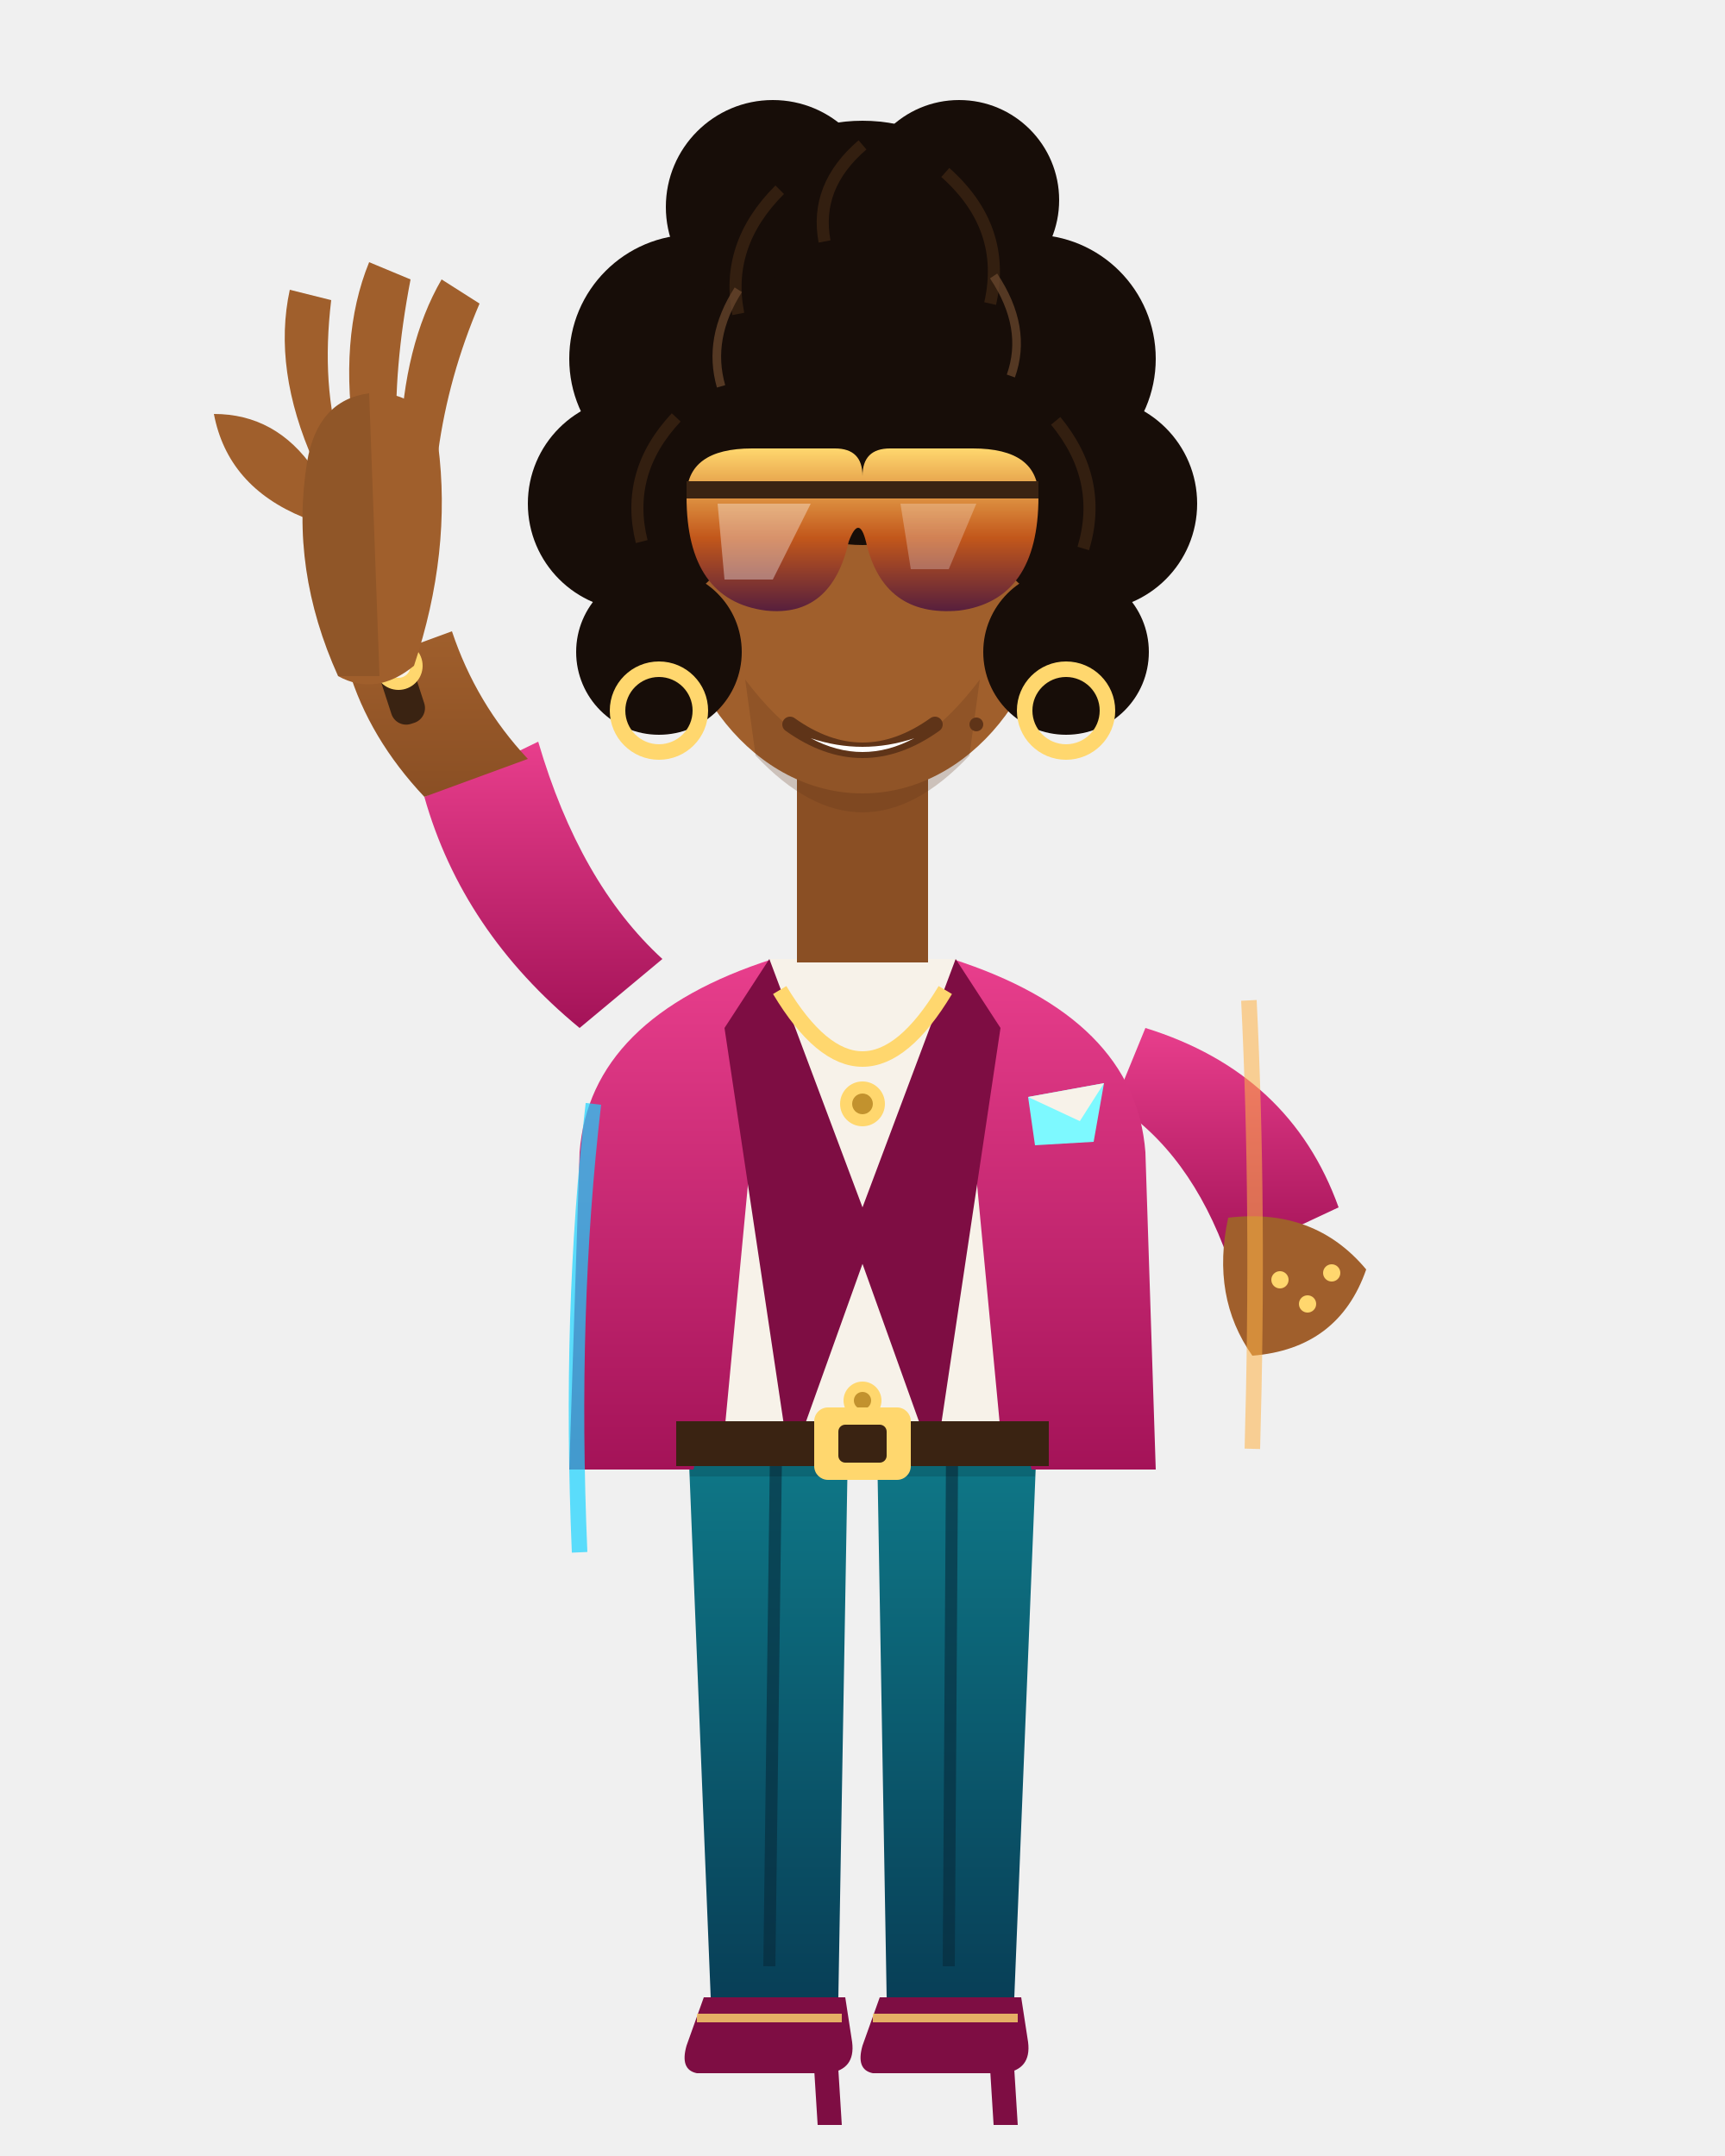
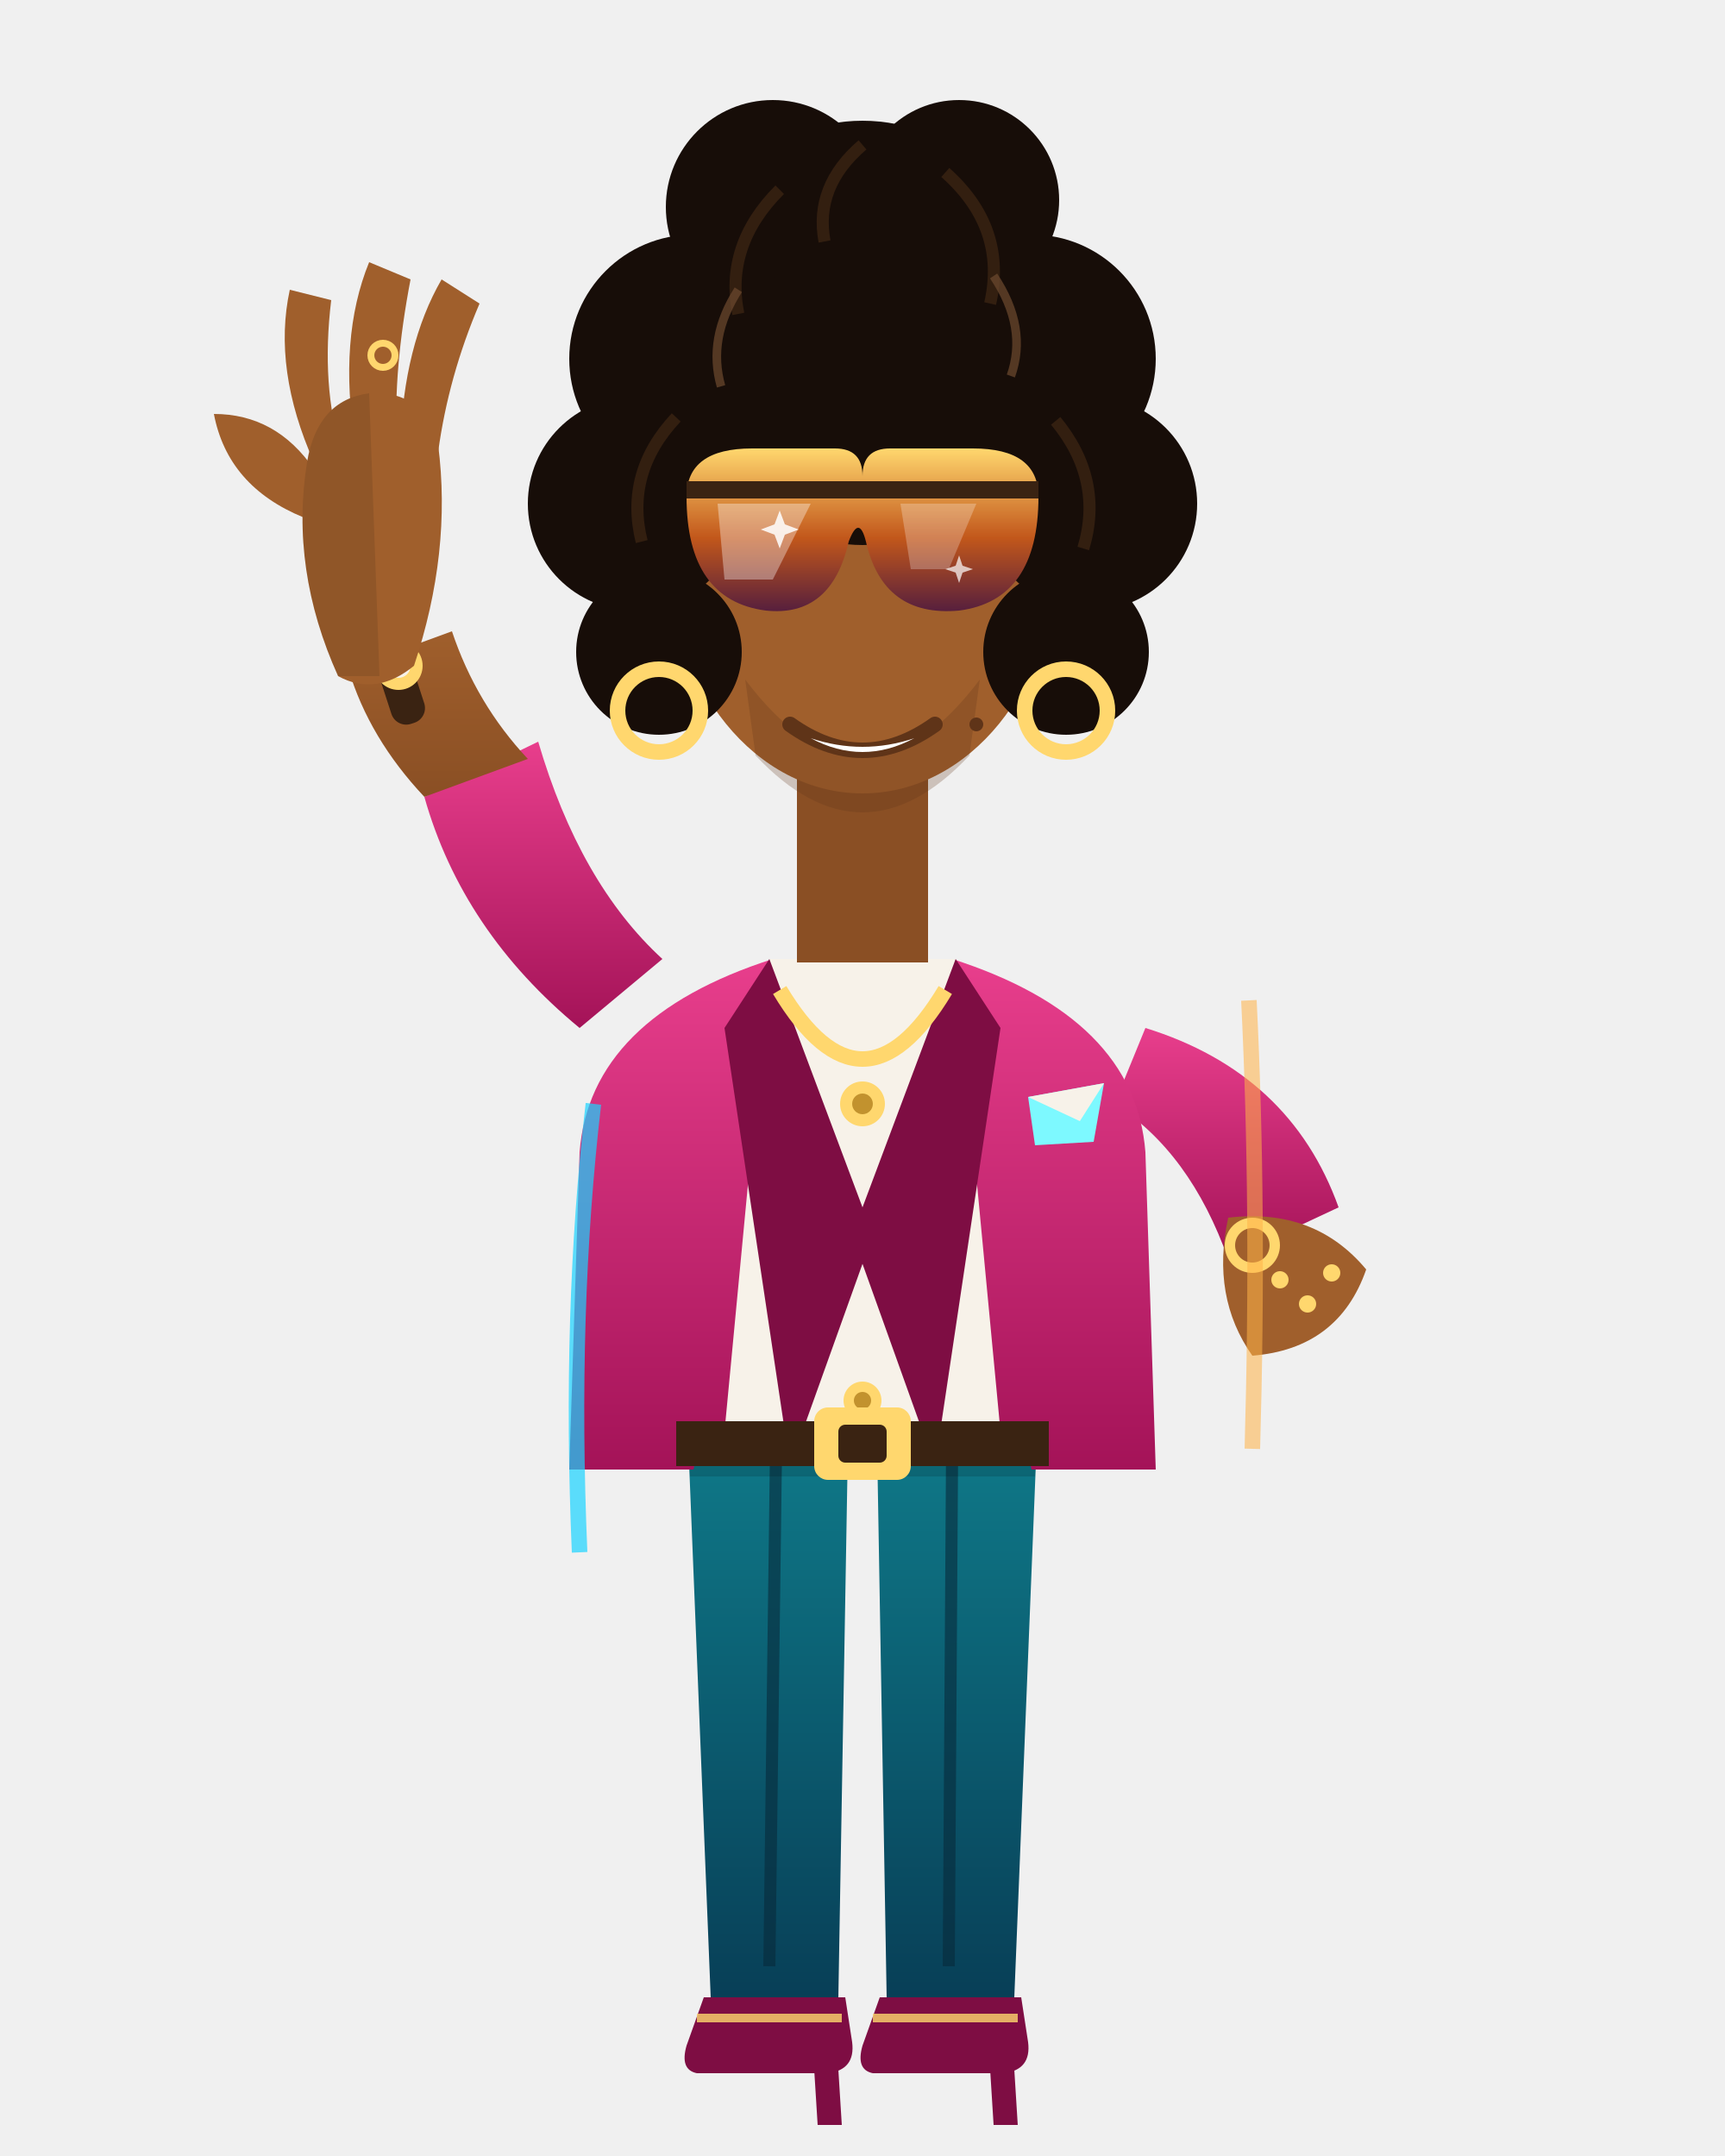
<svg xmlns="http://www.w3.org/2000/svg" viewBox="0 0 1000 1250" width="1000" height="1250">
  <defs>
    <linearGradient id="blazer" x1="0" y1="0" x2="0" y2="1">
      <stop offset="0" stop-color="#e83e8c" />
      <stop offset="1" stop-color="#a41358" />
    </linearGradient>
    <linearGradient id="shades" x1="0" y1="0" x2="0" y2="1">
      <stop offset="0" stop-color="#ffd76e" />
      <stop offset=".55" stop-color="#c2571b" />
      <stop offset="1" stop-color="#571f3d" />
    </linearGradient>
    <linearGradient id="trousers" x1="0" y1="0" x2="0" y2="1">
      <stop offset="0" stop-color="#0f7d8c" />
      <stop offset="1" stop-color="#083f57" />
    </linearGradient>
    <linearGradient id="skinShade" x1="0" y1="0" x2="0" y2="1">
      <stop offset="0" stop-color="#a05f2c" />
      <stop offset="1" stop-color="#8a4f24" />
    </linearGradient>
  </defs>
  <path d="M336 596 Q268 540 246 462 L312 430 Q336 512 384 556 Z" fill="url(#blazer)" />
  <path d="M246 462 Q214 428 202 388 L262 366 Q276 408 306 440 Z" fill="url(#skinShade)" />
  <rect x="196" y="378" width="66" height="20" rx="9" transform="rotate(72 229 388)" fill="#3a2312" />
  <circle cx="231" cy="386" r="14" fill="#ffd76e" />
  <circle cx="231" cy="386" r="7" fill="#f7f2e9" />
  <g fill="#a05f2c">
    <path d="M196 392 Q168 330 178 268 Q184 232 214 228 Q246 226 254 258 Q262 320 240 386 Q218 404 196 392 Z" />
    <path d="M182 268 Q158 214 168 168 L192 174 Q186 224 198 262 Z" />
    <path d="M206 258 Q196 196 214 152 L238 162 Q228 214 230 256 Z" />
    <path d="M232 258 Q234 200 256 162 L278 176 Q260 218 254 262 Z" />
    <path d="M176 300 Q132 282 124 240 Q160 240 182 272 Z" />
  </g>
+   <circle cx="222" cy="206" r="7" fill="none" stroke="#ffd76e" stroke-width="4" />
  <path d="M196 392 Q168 330 178 268 Q184 232 214 228 L220 392 Z" fill="#000000" opacity=".10" />
  <path d="M664 596 Q748 622 776 700 L712 730 Q690 668 646 640 Z" fill="url(#blazer)" />
  <path d="M712 706 Q762 700 792 736 Q776 782 726 786 Q702 752 712 706 Z" fill="#a05f2c" />
  <g fill="#ffd76e">
    <circle cx="742" cy="742" r="5" />
    <circle cx="758" cy="756" r="5" />
    <circle cx="772" cy="738" r="5" />
  </g>
+   <circle cx="726" cy="722" r="13" fill="none" stroke="#ffd76e" stroke-width="6" />
  <g>
    <path d="M398 812 L492 812 L486 1158 L412 1158 Z" fill="url(#trousers)" />
    <path d="M508 812 L602 812 L588 1158 L514 1158 Z" fill="url(#trousers)" />
    <path d="M450 830 L446 1140" stroke="#062a3a" stroke-width="7" opacity=".6" />
    <path d="M552 830 L550 1140" stroke="#062a3a" stroke-width="7" opacity=".6" />
    <path d="M398 812 L492 812 L490 856 L400 856 Z" fill="#000000" opacity=".14" />
    <path d="M508 812 L602 812 L600 856 L510 856 Z" fill="#000000" opacity=".14" />
  </g>
  <g fill="#7e0d43">
    <path d="M408 1158 L490 1158 L494 1184 Q496 1200 480 1202 L404 1202 Q394 1200 398 1186 Z" />
    <path d="M472 1200 L486 1200 L488 1232 L474 1232 Z" />
    <path d="M510 1158 L592 1158 L596 1184 Q598 1200 582 1202 L506 1202 Q496 1200 500 1186 Z" />
    <path d="M574 1200 L588 1200 L590 1232 L576 1232 Z" />
  </g>
  <path d="M404 1170 L488 1170" stroke="#ffd76e" stroke-width="5" opacity=".8" />
  <path d="M506 1170 L590 1170" stroke="#ffd76e" stroke-width="5" opacity=".8" />
  <path d="M330 852 L336 668 Q342 590 448 556 L552 556 Q658 590 664 668 L670 852 L598 852 L594 836 L406 836 L402 852 Z" fill="url(#blazer)" />
  <path d="M446 556 L554 556 L580 830 L420 830 Z" fill="#f7f2e9" />
  <path d="M446 556 L506 716 L458 850 L420 596 Z" fill="#7e0d43" />
  <path d="M554 556 L494 716 L542 850 L580 596 Z" fill="#7e0d43" />
  <path d="M596 636 L640 628 L634 662 L600 664 Z" fill="#7df9ff" />
  <path d="M596 636 L640 628 L626 650 Z" fill="#f7f2e9" />
  <circle cx="500" cy="812" r="11" fill="#ffd76e" />
  <circle cx="500" cy="812" r="5" fill="#c2922e" />
  <path d="M452 574 Q500 654 548 574" stroke="#ffd76e" stroke-width="9" fill="none" />
  <circle cx="500" cy="640" r="13" fill="#ffd76e" />
  <circle cx="500" cy="640" r="6" fill="#c2922e" />
  <rect x="392" y="824" width="216" height="26" fill="#3a2312" />
  <rect x="472" y="816" width="56" height="42" rx="8" fill="#ffd76e" />
  <rect x="486" y="826" width="28" height="22" rx="4" fill="#3a2312" />
  <path d="M344 640 Q330 760 336 900" stroke="#19d3ff" stroke-width="9" fill="none" opacity=".7" />
  <path d="M724 580 Q730 700 726 840" stroke="#ffb347" stroke-width="9" fill="none" opacity=".55" />
  <rect x="462" y="418" width="76" height="140" fill="#8a4f24" />
  <ellipse cx="500" cy="322" rx="112" ry="138" fill="#a05f2c" />
  <path d="M432 394 Q500 484 568 394 L562 438 Q500 504 438 438 Z" fill="#5f3418" opacity=".25" />
  <ellipse cx="408" cy="392" rx="17" ry="10" fill="#c96f4a" opacity=".55" />
  <ellipse cx="592" cy="392" rx="17" ry="10" fill="#c96f4a" opacity=".55" />
  <circle cx="566" cy="420" r="4" fill="#5f3418" />
  <g fill="#170d08">
    <circle cx="500" cy="168" r="98" />
    <circle cx="402" cy="208" r="72" />
    <circle cx="598" cy="208" r="72" />
    <circle cx="368" cy="292" r="62" />
    <circle cx="632" cy="292" r="62" />
    <circle cx="382" cy="378" r="48" />
    <circle cx="618" cy="378" r="48" />
    <circle cx="448" cy="120" r="62" />
    <circle cx="556" cy="116" r="58" />
    <circle cx="500" cy="230" r="86" />
  </g>
  <g fill="none" stroke="#3a2312" stroke-width="7" opacity=".8">
    <path d="M452 110 Q420 142 428 182" />
    <path d="M548 100 Q584 132 574 176" />
    <path d="M392 242 Q362 274 372 314" />
    <path d="M612 244 Q640 278 628 318" />
    <path d="M500 84 Q472 108 478 140" />
  </g>
  <g fill="none" stroke="#6e4a2f" stroke-width="5" opacity=".7">
    <path d="M428 168 Q410 196 418 224" />
    <path d="M576 160 Q596 190 586 218" />
  </g>
  <circle cx="382" cy="412" r="24" fill="none" stroke="#ffd76e" stroke-width="9" />
  <circle cx="618" cy="412" r="24" fill="none" stroke="#ffd76e" stroke-width="9" />
  <path d="M398 288 Q398 260 436 260 L484 260 Q500 260 500 276 Q500 260 516 260 L564 260 Q602 260 602 288 Q602 348 556 354 Q512 358 502 314 Q498 298 492 314 Q482 358 444 354 Q398 348 398 288 Z" fill="url(#shades)" />
  <path d="M398 284 L602 284" stroke="#3a2312" stroke-width="10" />
  <path d="M416 292 L470 292 L448 336 L420 336 Z" fill="#ffffff" opacity=".35" />
  <path d="M522 292 L566 292 L550 330 L528 330 Z" fill="#ffffff" opacity=".25" />
+   <path d="M452 296 l3 8 8 3 -8 3 -3 8 -3 -8 -8 -3 8 -3 Z" fill="#ffffff" opacity=".85" />
+   <path d="M556 322 l2 6 6 2 -6 2 -2 6 -2 -6 -6 -2 6 -2 Z" fill="#ffffff" opacity=".7" />
  <path d="M458 420 Q500 450 542 420" stroke="#5f3418" stroke-width="9" fill="none" stroke-linecap="round" />
  <path d="M470 428 Q500 444 530 428 Q500 438 470 428 Z" fill="#ffffff" />
</svg>
